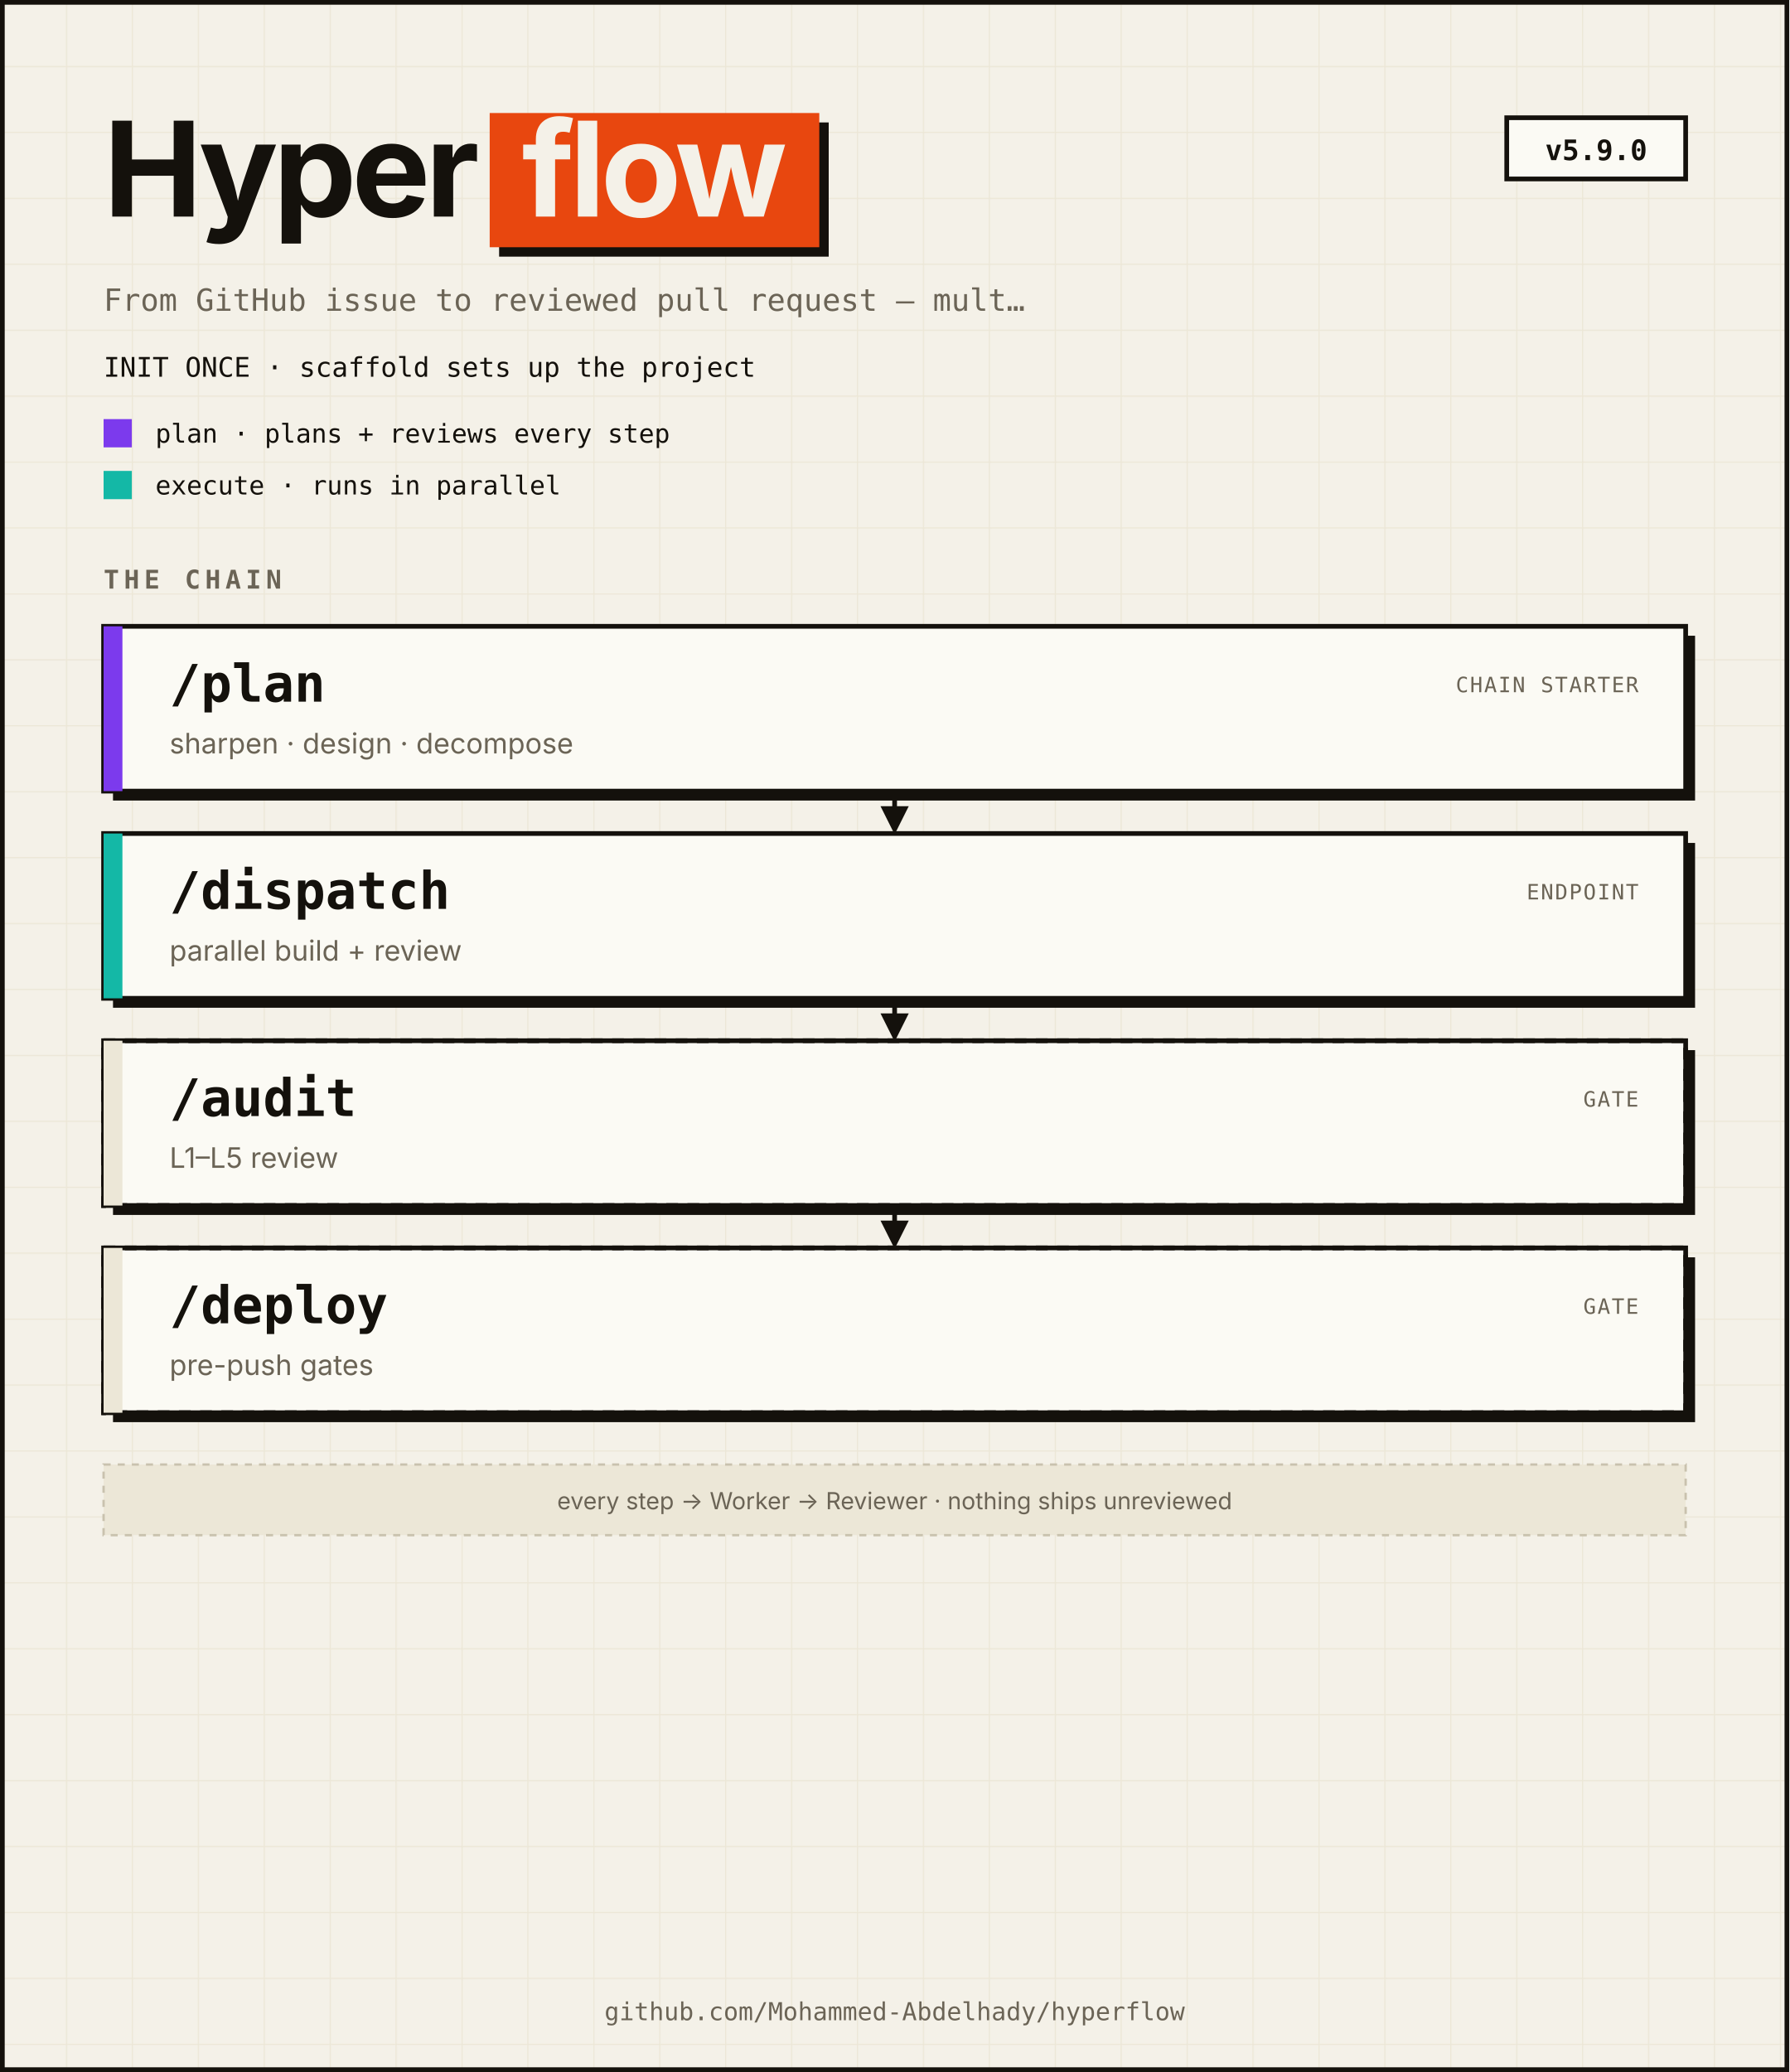
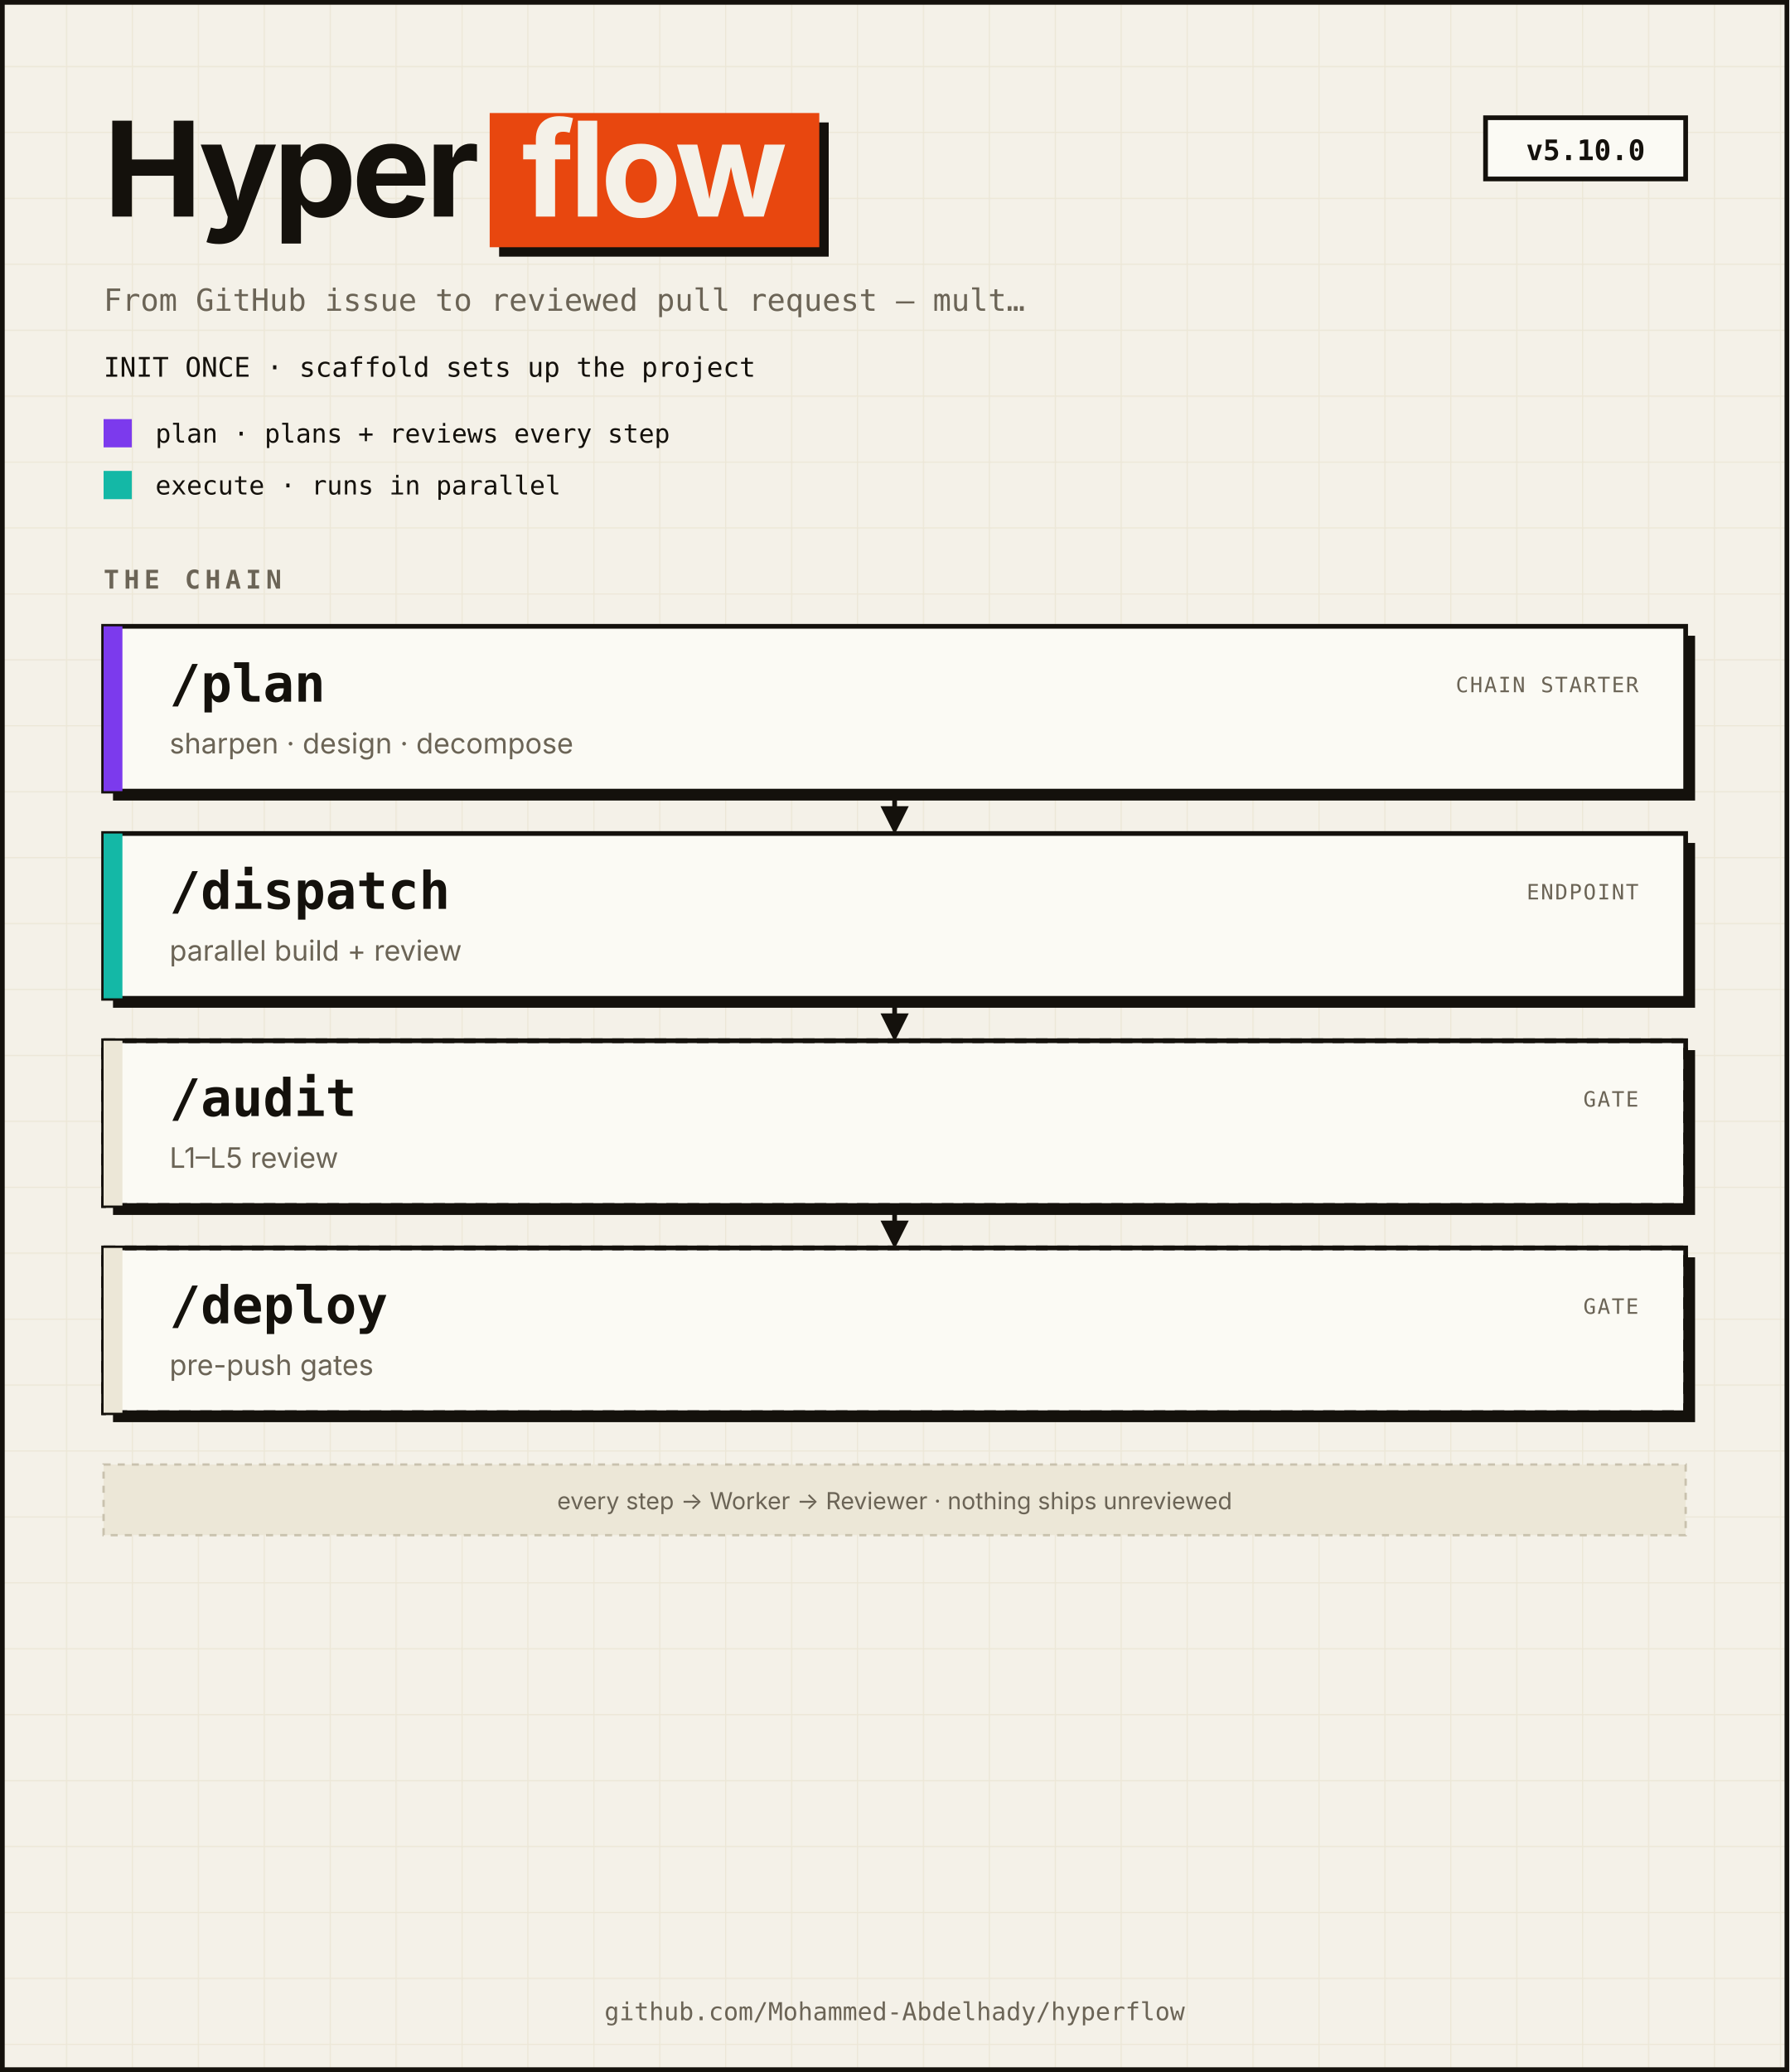
<svg xmlns="http://www.w3.org/2000/svg" viewBox="0 0 760 880" width="760" height="880" role="img" aria-labelledby="t d" font-family="'Space Grotesk', ui-sans-serif, -apple-system, BlinkMacSystemFont, system-ui, sans-serif">
  <defs>
    <pattern id="grid" width="28" height="28" patternUnits="userSpaceOnUse">
      <path d="M28 0 L0 0 0 28" fill="none" stroke="#ECE7D7" stroke-width="1" />
    </pattern>
    <marker id="arr" viewBox="0 0 10 10" refX="8" refY="5" markerWidth="6" markerHeight="6" orient="auto">
      <path d="M0,0 L10,5 L0,10 Z" fill="#14110C" />
    </marker>
  </defs>
  <rect x="0" y="0" width="760" height="880" fill="#F4F1E8" />
  <rect x="0" y="0" width="760" height="880" fill="url(#grid)" />
  <rect x="1" y="1" width="758" height="878" fill="none" stroke="#14110C" stroke-width="2" />
  <text x="44" y="92" fill="#14110C" font-size="56" font-weight="700" text-anchor="start" letter-spacing="-2">Hyper</text>
  <rect x="212" y="52" width="140" height="57" fill="#14110C" />
  <rect x="208" y="48" width="140" height="57" fill="#E8470F" />
  <text x="278.0" y="92" fill="#F4F1E8" font-size="56" font-weight="700" text-anchor="middle" letter-spacing="-2">flow</text>
-   <rect x="640" y="50" width="76" height="26" fill="#FBFAF4" stroke="#14110C" stroke-width="2" />
-   <text x="678.0" y="68" fill="#14110C" font-size="12" font-weight="700" text-anchor="middle" font-family="'JetBrains Mono', ui-monospace, SFMono-Regular, Menlo, monospace">v5.9.0</text>
+   <rect x="631" y="50" width="85" height="26" fill="#FBFAF4" stroke="#14110C" stroke-width="2" />
+   <text x="673.5" y="68" fill="#14110C" font-size="12" font-weight="700" text-anchor="middle" font-family="'JetBrains Mono', ui-monospace, SFMono-Regular, Menlo, monospace">v5.10.0</text>
  <text x="44" y="132" fill="#6B6456" font-size="13" font-weight="400" text-anchor="start" font-family="'JetBrains Mono', ui-monospace, SFMono-Regular, Menlo, monospace">From GitHub issue to reviewed pull request — mult…</text>
  <text x="44" y="160" fill="#14110C" font-size="11.5" font-weight="400" text-anchor="start" font-family="'JetBrains Mono', ui-monospace, SFMono-Regular, Menlo, monospace">INIT ONCE · scaffold sets up the project</text>
  <rect x="44" y="178" width="12" height="12" fill="#7C3AED" />
  <text x="66" y="188" fill="#14110C" font-size="11" font-weight="400" text-anchor="start" font-family="'JetBrains Mono', ui-monospace, SFMono-Regular, Menlo, monospace">plan · plans + reviews every step</text>
  <rect x="44" y="200" width="12" height="12" fill="#14B8A6" />
  <text x="66" y="210" fill="#14110C" font-size="11" font-weight="400" text-anchor="start" font-family="'JetBrains Mono', ui-monospace, SFMono-Regular, Menlo, monospace">execute · runs in parallel</text>
  <text x="44" y="250" fill="#6B6456" font-size="11" font-weight="700" text-anchor="start" font-family="'JetBrains Mono', ui-monospace, SFMono-Regular, Menlo, monospace" letter-spacing="2">THE CHAIN</text>
  <rect x="48" y="270" width="672" height="70" fill="#14110C" />
  <rect x="44" y="266" width="672" height="70" fill="#FBFAF4" stroke="#14110C" stroke-width="2" />
  <rect x="44" y="266" width="8" height="70" fill="#7C3AED" />
  <text x="72" y="298" fill="#14110C" font-size="22" font-weight="700" text-anchor="start" font-family="'JetBrains Mono', ui-monospace, SFMono-Regular, Menlo, monospace">/plan</text>
  <text x="72" y="320" fill="#6B6456" font-size="12" font-weight="400" text-anchor="start">sharpen · design · decompose</text>
  <text x="696" y="294" fill="#6B6456" font-size="9" font-weight="400" text-anchor="end" font-family="'JetBrains Mono', ui-monospace, SFMono-Regular, Menlo, monospace" letter-spacing="0.6">CHAIN STARTER</text>
  <line x1="380.0" y1="338" x2="380.0" y2="352" stroke="#14110C" stroke-width="2" marker-end="url(#arr)" />
  <rect x="48" y="358" width="672" height="70" fill="#14110C" />
  <rect x="44" y="354" width="672" height="70" fill="#FBFAF4" stroke="#14110C" stroke-width="2" />
  <rect x="44" y="354" width="8" height="70" fill="#14B8A6" />
  <text x="72" y="386" fill="#14110C" font-size="22" font-weight="700" text-anchor="start" font-family="'JetBrains Mono', ui-monospace, SFMono-Regular, Menlo, monospace">/dispatch</text>
  <text x="72" y="408" fill="#6B6456" font-size="12" font-weight="400" text-anchor="start">parallel build + review</text>
  <text x="696" y="382" fill="#6B6456" font-size="9" font-weight="400" text-anchor="end" font-family="'JetBrains Mono', ui-monospace, SFMono-Regular, Menlo, monospace" letter-spacing="0.6">ENDPOINT</text>
  <line x1="380.0" y1="426" x2="380.0" y2="440" stroke="#14110C" stroke-width="2" marker-end="url(#arr)" />
  <rect x="48" y="446" width="672" height="70" fill="#14110C" />
  <rect x="44" y="442" width="672" height="70" fill="#FBFAF4" stroke="#14110C" stroke-width="2" />
  <rect x="44" y="442" width="672" height="70" fill="none" stroke="#14110C" stroke-width="2" stroke-dasharray="5 4" />
  <rect x="44" y="442" width="8" height="70" fill="#ECE7D7" />
  <text x="72" y="474" fill="#14110C" font-size="22" font-weight="700" text-anchor="start" font-family="'JetBrains Mono', ui-monospace, SFMono-Regular, Menlo, monospace">/audit</text>
  <text x="72" y="496" fill="#6B6456" font-size="12" font-weight="400" text-anchor="start">L1–L5 review</text>
  <text x="696" y="470" fill="#6B6456" font-size="9" font-weight="400" text-anchor="end" font-family="'JetBrains Mono', ui-monospace, SFMono-Regular, Menlo, monospace" letter-spacing="0.6">GATE</text>
  <line x1="380.0" y1="514" x2="380.0" y2="528" stroke="#14110C" stroke-width="2" marker-end="url(#arr)" />
  <rect x="48" y="534" width="672" height="70" fill="#14110C" />
  <rect x="44" y="530" width="672" height="70" fill="#FBFAF4" stroke="#14110C" stroke-width="2" />
  <rect x="44" y="530" width="672" height="70" fill="none" stroke="#14110C" stroke-width="2" stroke-dasharray="5 4" />
  <rect x="44" y="530" width="8" height="70" fill="#ECE7D7" />
  <text x="72" y="562" fill="#14110C" font-size="22" font-weight="700" text-anchor="start" font-family="'JetBrains Mono', ui-monospace, SFMono-Regular, Menlo, monospace">/deploy</text>
  <text x="72" y="584" fill="#6B6456" font-size="12" font-weight="400" text-anchor="start">pre-push gates</text>
  <text x="696" y="558" fill="#6B6456" font-size="9" font-weight="400" text-anchor="end" font-family="'JetBrains Mono', ui-monospace, SFMono-Regular, Menlo, monospace" letter-spacing="0.6">GATE</text>
  <rect x="44" y="622" width="672" height="30" fill="#ECE7D7" stroke="#C9C2AE" stroke-width="1" stroke-dasharray="3 3" />
  <text x="380.0" y="641" fill="#6B6456" font-size="10" font-weight="400" text-anchor="middle">every step → Worker → Reviewer · nothing ships unreviewed</text>
  <text x="380.0" y="858" fill="#6B6456" font-size="10.5" font-weight="400" text-anchor="middle" font-family="'JetBrains Mono', ui-monospace, SFMono-Regular, Menlo, monospace">github.com/Mohammed-Abdelhady/hyperflow</text>
</svg>
